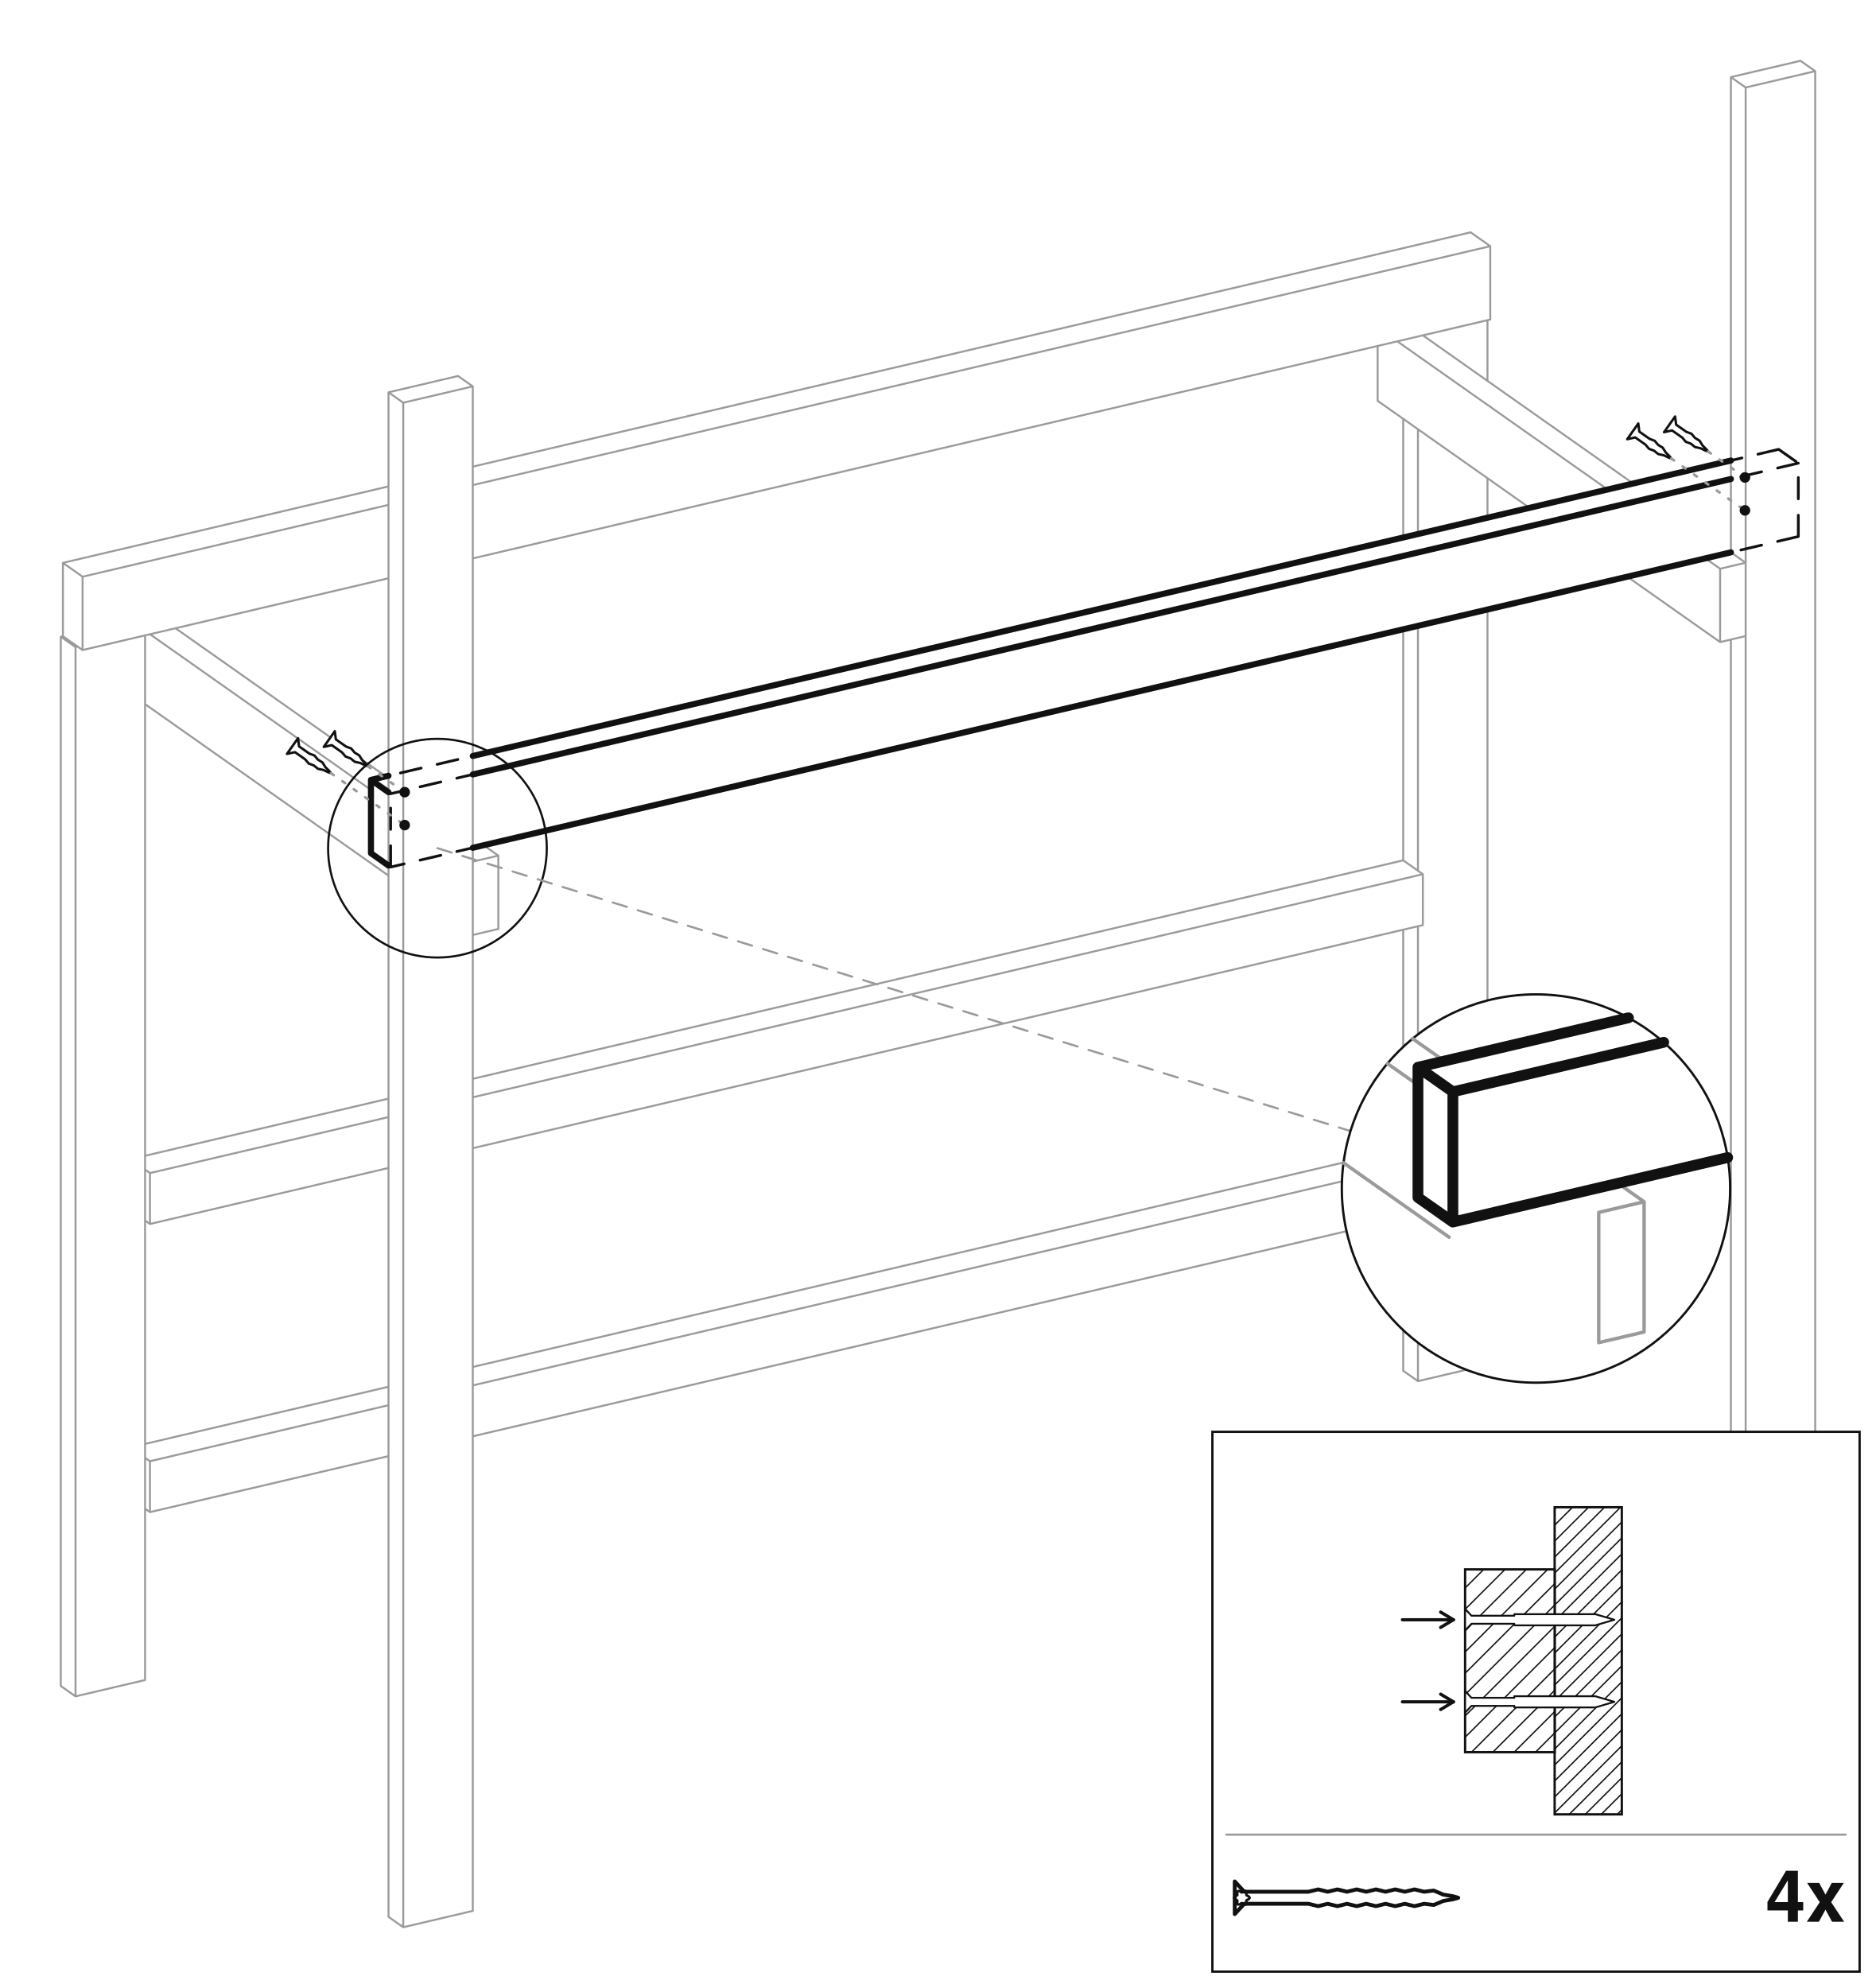
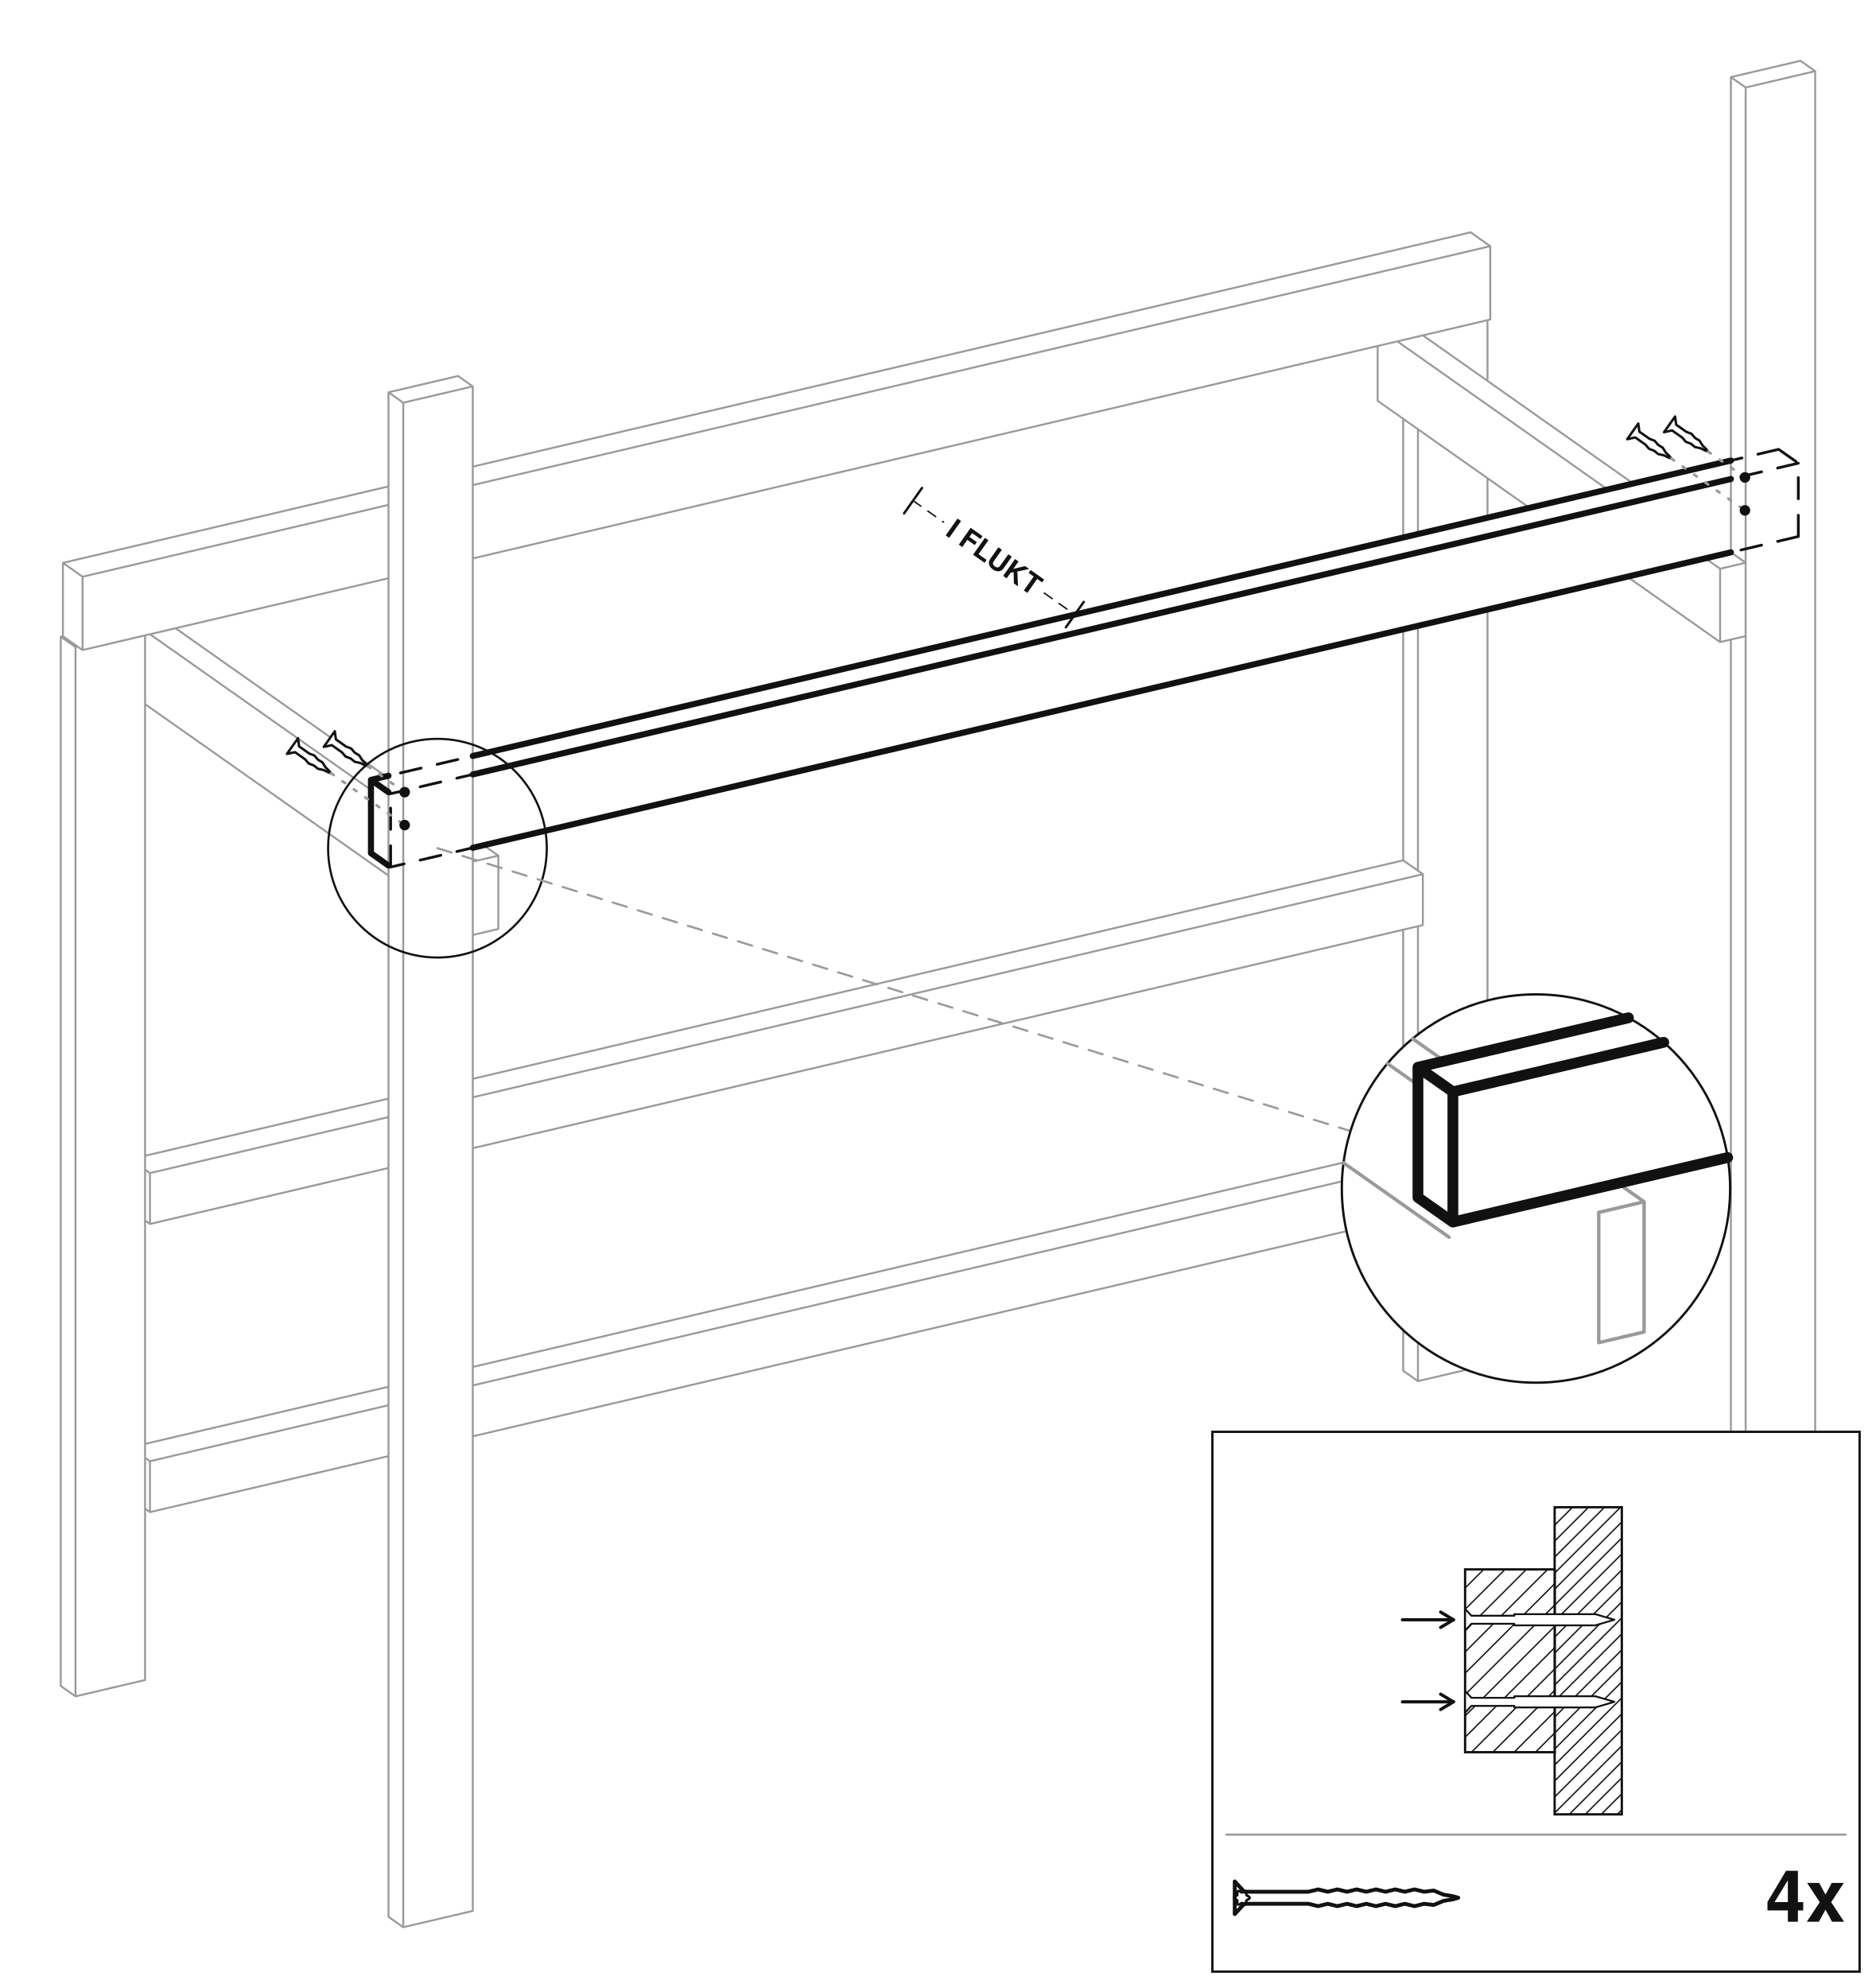
<svg xmlns="http://www.w3.org/2000/svg" viewBox="-1144.89 -1072.44 2289.79 2426.67">
  <rect x="-1144.89" y="-1072.44" width="2289.79" height="2426.67" fill="#ffffff" />
  <path d="M567.82,329.46 L591.82,346.37 M591.82,408.49 L591.82,346.37 M-967.82,706.99 L-961.82,711.21 M-961.82,773.34 L-961.82,711.21 M-967.82,769.11 L-961.82,773.34 M567.82,329.46 L-567.82,596.15 M-670.7,620.3 L-967.82,690.08 M591.82,408.49 L-567.82,680.81 M-670.7,704.97 L-961.82,773.34 M591.82,346.37 L-567.82,618.69 M-670.7,642.85 L-961.82,711.21 M670.7,593.54 L670.7,-328.43 M670.7,-440.51 L670.7,-488.72 M670.7,-607.53 L670.7,-681.62 M567.82,600.79 L567.82,414.13 M567.82,329.46 L567.82,62.41 M567.82,-22.25 L567.82,-304.28 M567.82,-416.35 L567.82,-561.19 M585.82,613.47 L585.82,409.9 M585.82,342.14 L585.82,58.19 M585.82,-9.57 L585.82,-308.5 M585.82,-420.57 L585.82,-548.51 M567.82,600.79 L585.82,613.47 M670.7,593.54 L585.82,613.47 M-967.82,978.31 L-967.82,-296.84 M-1070.7,985.56 L-1070.7,-295.23 M-1070.7,-295.23 L-1052.7,-282.55 M-1052.7,998.24 L-1052.7,-282.55 M-1070.7,985.56 L-1052.7,998.24 M-1068.1,-295.84 L-1070.7,-295.23 M-967.82,978.31 L-1052.7,998.24 M-1050.1,-283.16 L-1052.7,-282.55 M567.82,-22.25 L591.82,-5.34 M591.82,56.78 L591.82,-5.34 M-967.82,355.27 L-961.82,359.5 M-961.82,421.62 L-961.82,359.5 M-967.82,417.39 L-961.82,421.62 M567.82,-22.25 L-567.82,244.43 M-670.7,268.59 L-967.82,338.36 M591.82,56.78 L-567.82,329.1 M-670.7,353.25 L-961.82,421.62 M591.82,-5.34 L-567.82,266.98 M-670.7,291.13 L-961.82,359.5 M650.1,-788.85 L674.1,-771.94 M674.1,-682.42 L674.1,-771.94 M-1068.1,-295.84 L-1068.1,-385.37 M-1068.1,-385.37 L-1044.1,-368.46 M-1044.1,-278.93 L-1044.1,-368.46 M-1068.1,-295.84 L-1044.1,-278.93 M650.1,-788.85 L-567.82,-502.85 M-670.7,-478.69 L-1068.1,-385.37 M674.1,-682.42 L-567.82,-390.78 M-670.7,-366.62 L-1044.1,-278.93 M674.1,-771.94 L-567.82,-480.3 M-670.7,-456.15 L-1044.1,-368.46 M1052.7,-998.24 L1070.7,-985.56 M1070.7,875.33 L1070.7,-985.56 M967.82,882.58 L967.82,-291.77 M967.82,-398.21 L967.82,-978.31 M967.82,-978.31 L985.82,-965.63 M985.82,895.26 L985.82,-965.63 M967.82,882.58 L985.82,895.26 M1052.7,-998.24 L967.82,-978.31 M1070.7,875.33 L985.82,895.26 M1070.7,-985.56 L985.82,-965.63 M-585.82,-613.47 L-567.82,-600.79 M-567.82,1260.11 L-567.82,-600.79 M-670.7,1267.35 L-670.7,-593.54 M-670.7,-593.54 L-652.7,-580.86 M-652.7,1280.04 L-652.7,-580.86 M-670.7,1267.35 L-652.7,1280.04 M-585.82,-613.47 L-670.7,-593.54 M-567.82,1260.11 L-652.7,1280.04 M-567.82,-600.79 L-652.7,-580.86 M591.82,-663.1 L848.51,-482.26 M967.82,-398.21 L985.82,-385.53 M985.82,-296 L985.82,-385.53 M536.65,-583.16 L536.65,-650.14 M560.65,-655.78 L817.34,-474.94 M936.65,-390.89 L954.65,-378.21 M954.65,-288.68 L954.65,-378.21 M536.65,-583.16 L722.03,-452.56 M841.34,-368.51 L954.65,-288.68 M985.82,-296 L954.65,-288.68 M985.82,-385.53 L954.65,-378.21 M-930.65,-305.57 L-673.96,-124.74 M-554.65,-40.69 L-536.65,-28.01 M-536.65,61.52 L-536.65,-28.01 M-961.82,-298.25 L-692.1,-108.23 M-567.82,68.84 L-567.82,-20.69 M-967.82,-212.95 L-670.7,-3.63 M-536.65,61.52 L-567.82,68.84 M-536.65,-28.01 L-567.82,-20.69" fill="none" stroke="#9a9a9a" stroke-width="2.37" stroke-linecap="round" stroke-linejoin="round" />
  <path d="M1026.1,-523.96 L1050.1,-507.06 M1050.1,-417.53 L1050.1,-507.06 M-692.1,-30.95 L-692.1,-120.48 M-692.1,-120.48 L-668.1,-103.57 M-668.1,-14.05 L-668.1,-103.57 M-692.1,-30.95 L-668.1,-14.05 M1026.1,-523.96 L-692.1,-120.48 M1050.1,-417.53 L-668.1,-14.05 M1050.1,-507.06 L-668.1,-103.57" fill="none" stroke="#111111" stroke-width="3.34" stroke-linecap="round" stroke-linejoin="round" stroke-dasharray="26 20" />
  <path d="M-692.1,-30.95 L-692.1,-120.48 M-692.1,-120.48 L-670.7,-105.4 M-692.1,-30.95 L-670.7,-15.88 M967.82,-510.28 L-567.82,-149.66 M-670.7,-125.51 L-692.1,-120.48 M967.82,-398.21 L-567.82,-37.59 M967.82,-487.74 L-567.82,-127.12" fill="none" stroke="#111111" stroke-width="7.42" stroke-linecap="round" stroke-linejoin="round" />
+   <path d="M-30.44,-461.31 L6.79,-435.09 M129.77,-348.45 L167,-322.22" fill="none" stroke="#111111" stroke-width="1.76" stroke-linecap="round" stroke-linejoin="round" stroke-dasharray="11.73 10.35" />
+   <path d="M-41.37,-445.8 L-19.51,-476.83" fill="none" stroke="#111111" stroke-width="2.93" stroke-linecap="round" />
+   <path d="M156.07,-306.71 L177.93,-337.74" fill="none" stroke="#111111" stroke-width="2.93" stroke-linecap="round" />
+   <text x="61.53" y="-382.18" font-family="Helvetica, Arial, sans-serif" font-size="34.5" font-weight="bold" text-anchor="middle" fill="#111111" paint-order="stroke" stroke="#ffffff" stroke-width="7.59" stroke-linejoin="round" transform="rotate(35.16 61.53 -382.18)">I FLUKT</text>
  <rect x="334.92" y="675.33" width="789.98" height="658.9" rx="0" fill="#ffffff" stroke="#111111" stroke-width="2.82" />
  <rect x="752.68" y="767.38" width="81.98" height="374.9" rx="0" fill="#ffffff" stroke="#111111" stroke-width="2.82" />
  <path d="M752.68,769.72 L755.02,767.38 M752.68,789.24 L774.53,767.38 M752.68,808.75 L794.05,767.38 M752.68,828.27 L813.57,767.38 M752.68,847.79 L833.09,767.38 M752.68,867.31 L834.65,785.33 M752.68,886.83 L834.65,804.85 M752.68,906.34 L834.65,824.37 M752.68,925.86 L834.65,843.89 M752.68,945.38 L834.65,863.4 M752.68,964.9 L834.65,882.92 M752.68,984.41 L834.65,902.44 M752.68,1003.93 L834.65,921.96 M752.68,1023.45 L834.65,941.48 M752.68,1042.97 L834.65,960.99 M752.68,1062.49 L834.65,980.51 M752.68,1082 L834.65,1000.03 M752.68,1101.52 L834.65,1019.55 M752.68,1121.04 L834.65,1039.06 M752.68,1140.56 L834.65,1058.58 M770.47,1142.28 L834.65,1078.1 M789.99,1142.28 L834.65,1097.62 M809.51,1142.28 L834.65,1117.14 M829.03,1142.28 L834.65,1136.65" fill="none" stroke="#111111" stroke-width="1.63" />
  <rect x="643.38" y="843.25" width="109.3" height="223.15" rx="0" fill="#ffffff" stroke="#111111" stroke-width="2.82" />
  <path d="M643.38,866.01 L666.13,843.25 M643.38,892.03 L692.16,843.25 M643.38,918.05 L718.18,843.25 M643.38,944.08 L744.2,843.25 M643.38,970.1 L752.68,860.8 M643.38,996.13 L752.68,886.83 M643.38,1022.15 L752.68,912.85 M643.38,1048.17 L752.68,938.87 M651.17,1066.4 L752.68,964.9 M677.19,1066.4 L752.68,990.92 M703.22,1066.4 L752.68,1016.94 M729.24,1066.4 L752.68,1042.97" fill="none" stroke="#111111" stroke-width="1.63" />
  <path d="M643.38,1018.24 L651.11,1009.84 L703.44,1009.84 L703.44,1011.75 L802.32,1011.75 L825.54,1004.92 L802.32,998.09 L703.44,998.09 L703.44,1000 L651.11,1000 L643.38,991.6 Z" fill="#ffffff" stroke="#111111" stroke-width="2.26" stroke-linejoin="round" />
  <path d="M566.87,1004.92 L629.1,1004.92" fill="none" stroke="#111111" stroke-width="3.9" stroke-linecap="round" />
  <path d="M629.1,1004.92 L613.53,995.56" fill="none" stroke="#111111" stroke-width="3.9" stroke-linecap="round" />
  <path d="M629.1,1004.92 L613.53,1014.29" fill="none" stroke="#111111" stroke-width="3.9" stroke-linecap="round" />
  <path d="M643.38,918.05 L651.11,909.65 L703.44,909.65 L703.44,911.56 L802.32,911.56 L825.54,904.73 L802.32,897.9 L703.44,897.9 L703.44,899.81 L651.11,899.81 L643.38,891.41 Z" fill="#ffffff" stroke="#111111" stroke-width="2.26" stroke-linejoin="round" />
  <path d="M566.87,904.73 L629.1,904.73" fill="none" stroke="#111111" stroke-width="3.9" stroke-linecap="round" />
  <path d="M629.1,904.73 L613.53,895.36" fill="none" stroke="#111111" stroke-width="3.9" stroke-linecap="round" />
  <path d="M629.1,904.73 L613.53,914.1" fill="none" stroke="#111111" stroke-width="3.9" stroke-linecap="round" />
  <path d="M351.98,1167.02 L1107.83,1167.02" fill="none" stroke="#9a9a9a" stroke-width="2.6" stroke-linecap="round" />
  <svg x="351.98" y="1192.94" width="293.27" height="102.3" viewBox="0 0 344 120" preserveAspectRatio="xMidYMid meet">
    <g fill="none" stroke="#111" stroke-width="5.5" stroke-linecap="round" stroke-linejoin="round">
      <g transform="scale(4) translate(3 15)" stroke-width="1.38">
        <path d="M 0 -5.85 L 3.39 -2.16 L 26.38 -2.16 L 26.38 -2.16 L 29.83 -3 L 33.28 -2.16 L 36.73 -3 L 40.18 -2.16 L 43.63 -3 L 47.08 -2.16 L 50.53 -3 L 53.98 -2.16 L 57.43 -3 L 60.88 -2.16 L 64.33 -3 L 67.78 -2.16 L 71.23 -2.58 L 74.68 -1.13 L 78.13 -0.55 L 80 0 L 80 0 L 80 0 L 78.13 0.55 L 74.68 1.13 L 71.23 2.58 L 67.78 2.16 L 64.33 3 L 60.88 2.16 L 57.43 3 L 53.98 2.16 L 50.53 3 L 47.08 2.16 L 43.63 3 L 40.18 2.16 L 36.73 3 L 33.28 2.16 L 29.83 3 L 26.38 2.16 L 26.38 2.16 L 3.39 2.16 L 0 5.85 Z" />
        <path d="M 5.35 0 L 5.07 0.45 L 4.52 0.72 L 4.16 0.94 L 4.15 1.35 L 4.19 1.97 L 3.94 2.43 L 3.42 2.42 L 2.91 2.07 L 2.54 1.87 L 2.17 2.07 L 1.66 2.42 L 1.14 2.43 L 0.89 1.97 L 0.93 1.35 L 0.92 0.94 L 0.56 0.72 L 0.01 0.45 L -0.27 0 L 0.01 -0.45 L 0.56 -0.72 L 0.92 -0.94 L 0.93 -1.35 L 0.89 -1.97 L 1.14 -2.43 L 1.66 -2.42 L 2.17 -2.07 L 2.54 -1.87 L 2.91 -2.07 L 3.42 -2.42 L 3.94 -2.43 L 4.19 -1.97 L 4.15 -1.35 L 4.16 -0.94 L 4.52 -0.72 L 5.07 -0.45 Z" stroke-width="0.88" />
      </g>
    </g>
  </svg>
  <text x="1107.83" y="1273.32" font-family="Helvetica, Arial, sans-serif" font-size="87.69" font-weight="bold" text-anchor="end" fill="#111111">4x</text>
  <path d="M886.21,-544.9 L896.01,-547.02 L908.47,-538.24 L908.47,-538.24 L912.77,-533.16 L919,-530.82 L924,-526.74 L930.82,-525.24 L936.71,-522.42 L940.04,-521.29 L940.04,-521.29 L940.04,-521.29 L937.85,-524.04 L933.21,-528.63 L929.51,-534.55 L923.98,-537.89 L919.68,-542.97 L913.45,-545.3 L913.45,-545.3 L900.99,-554.08 L899.69,-564.03 Z" fill="#ffffff" stroke="#111111" stroke-width="2.97" stroke-linejoin="round" />
  <path d="M940.04,-521.29 L984.96,-489.64" fill="none" stroke="#9a9a9a" stroke-width="3.26" stroke-linecap="round" stroke-dasharray="4 13" />
  <circle cx="984.96" cy="-489.64" r="6.46" fill="#111111" />
  <path d="M841.28,-536.35 L851.08,-538.47 L863.54,-529.69 L863.54,-529.69 L867.84,-524.61 L874.07,-522.28 L879.08,-518.19 L885.9,-516.69 L891.79,-513.87 L895.11,-512.74 L895.11,-512.74 L895.11,-512.74 L892.93,-515.49 L888.29,-520.09 L884.58,-526.01 L879.05,-529.34 L874.75,-534.42 L868.52,-536.76 L868.52,-536.76 L856.06,-545.54 L854.76,-555.48 Z" fill="#ffffff" stroke="#111111" stroke-width="2.97" stroke-linejoin="round" />
  <path d="M895.11,-512.74 L984.96,-449.44" fill="none" stroke="#9a9a9a" stroke-width="3.26" stroke-linecap="round" stroke-dasharray="4 13" />
  <circle cx="984.96" cy="-449.44" r="6.46" fill="#111111" />
  <path d="M-749.71,-160.73 L-739.91,-162.86 L-727.45,-154.08 L-727.45,-154.08 L-723.15,-149 L-716.92,-146.66 L-711.92,-142.58 L-705.1,-141.08 L-699.21,-138.25 L-695.89,-137.13 L-695.89,-137.13 L-695.89,-137.13 L-698.07,-139.87 L-702.71,-144.47 L-706.42,-150.39 L-711.95,-153.72 L-716.24,-158.81 L-722.48,-161.14 L-722.48,-161.14 L-734.94,-169.92 L-736.24,-179.86 Z" fill="#ffffff" stroke="#111111" stroke-width="2.97" stroke-linejoin="round" />
  <path d="M-695.89,-137.13 L-650.96,-105.48" fill="none" stroke="#9a9a9a" stroke-width="3.26" stroke-linecap="round" stroke-dasharray="4 13" />
  <circle cx="-650.96" cy="-105.48" r="6.46" fill="#111111" />
  <path d="M-794.64,-152.19 L-784.84,-154.31 L-772.38,-145.53 L-772.38,-145.53 L-768.08,-140.45 L-761.85,-138.11 L-756.85,-134.03 L-750.03,-132.53 L-744.14,-129.71 L-740.81,-128.58 L-740.81,-128.58 L-740.81,-128.58 L-742.99,-131.33 L-747.63,-135.92 L-751.34,-141.84 L-756.87,-145.18 L-761.17,-150.26 L-767.4,-152.59 L-767.4,-152.59 L-779.86,-161.37 L-781.16,-171.32 Z" fill="#ffffff" stroke="#111111" stroke-width="2.97" stroke-linejoin="round" />
  <path d="M-740.81,-128.58 L-650.96,-65.28" fill="none" stroke="#9a9a9a" stroke-width="3.26" stroke-linecap="round" stroke-dasharray="4 13" />
  <circle cx="-650.96" cy="-65.28" r="6.46" fill="#111111" />
  <circle cx="-610.96" cy="-37.1" r="133.47" fill="none" stroke="#111111" stroke-width="2.6" />
  <path d="M-610.96,-37.1 L729.9,378.34" fill="none" stroke="#9a9a9a" stroke-width="2.6" stroke-linecap="round" stroke-dasharray="18 14" />
  <circle cx="729.9" cy="378.34" r="236.99" fill="#ffffff" stroke="#111111" stroke-width="2.82" />
  <path d="M579.25,195.39 L618.04,222.72 M829.9,371.97 L861.86,394.49 M861.86,553.46 L861.86,394.49 M548.56,225.77 L585.83,252.03 M806.5,566.46 L806.5,407.49 M494.99,347 L623.84,437.77 M861.86,553.46 L806.5,566.46 M861.86,394.49 L806.5,407.49" fill="none" stroke="#9a9a9a" stroke-width="4.22" stroke-linecap="round" stroke-linejoin="round" />
  <path d="M585.83,389.25 L585.83,230.28 M585.83,230.28 L628.45,260.3 M628.45,419.28 L628.45,260.3 M585.83,389.25 L628.45,419.28 M842.77,169.95 L585.83,230.28 M963.86,340.51 L628.45,419.28 M885.83,199.86 L628.45,260.3" fill="none" stroke="#111111" stroke-width="13.17" stroke-linecap="round" stroke-linejoin="round" />
</svg>
